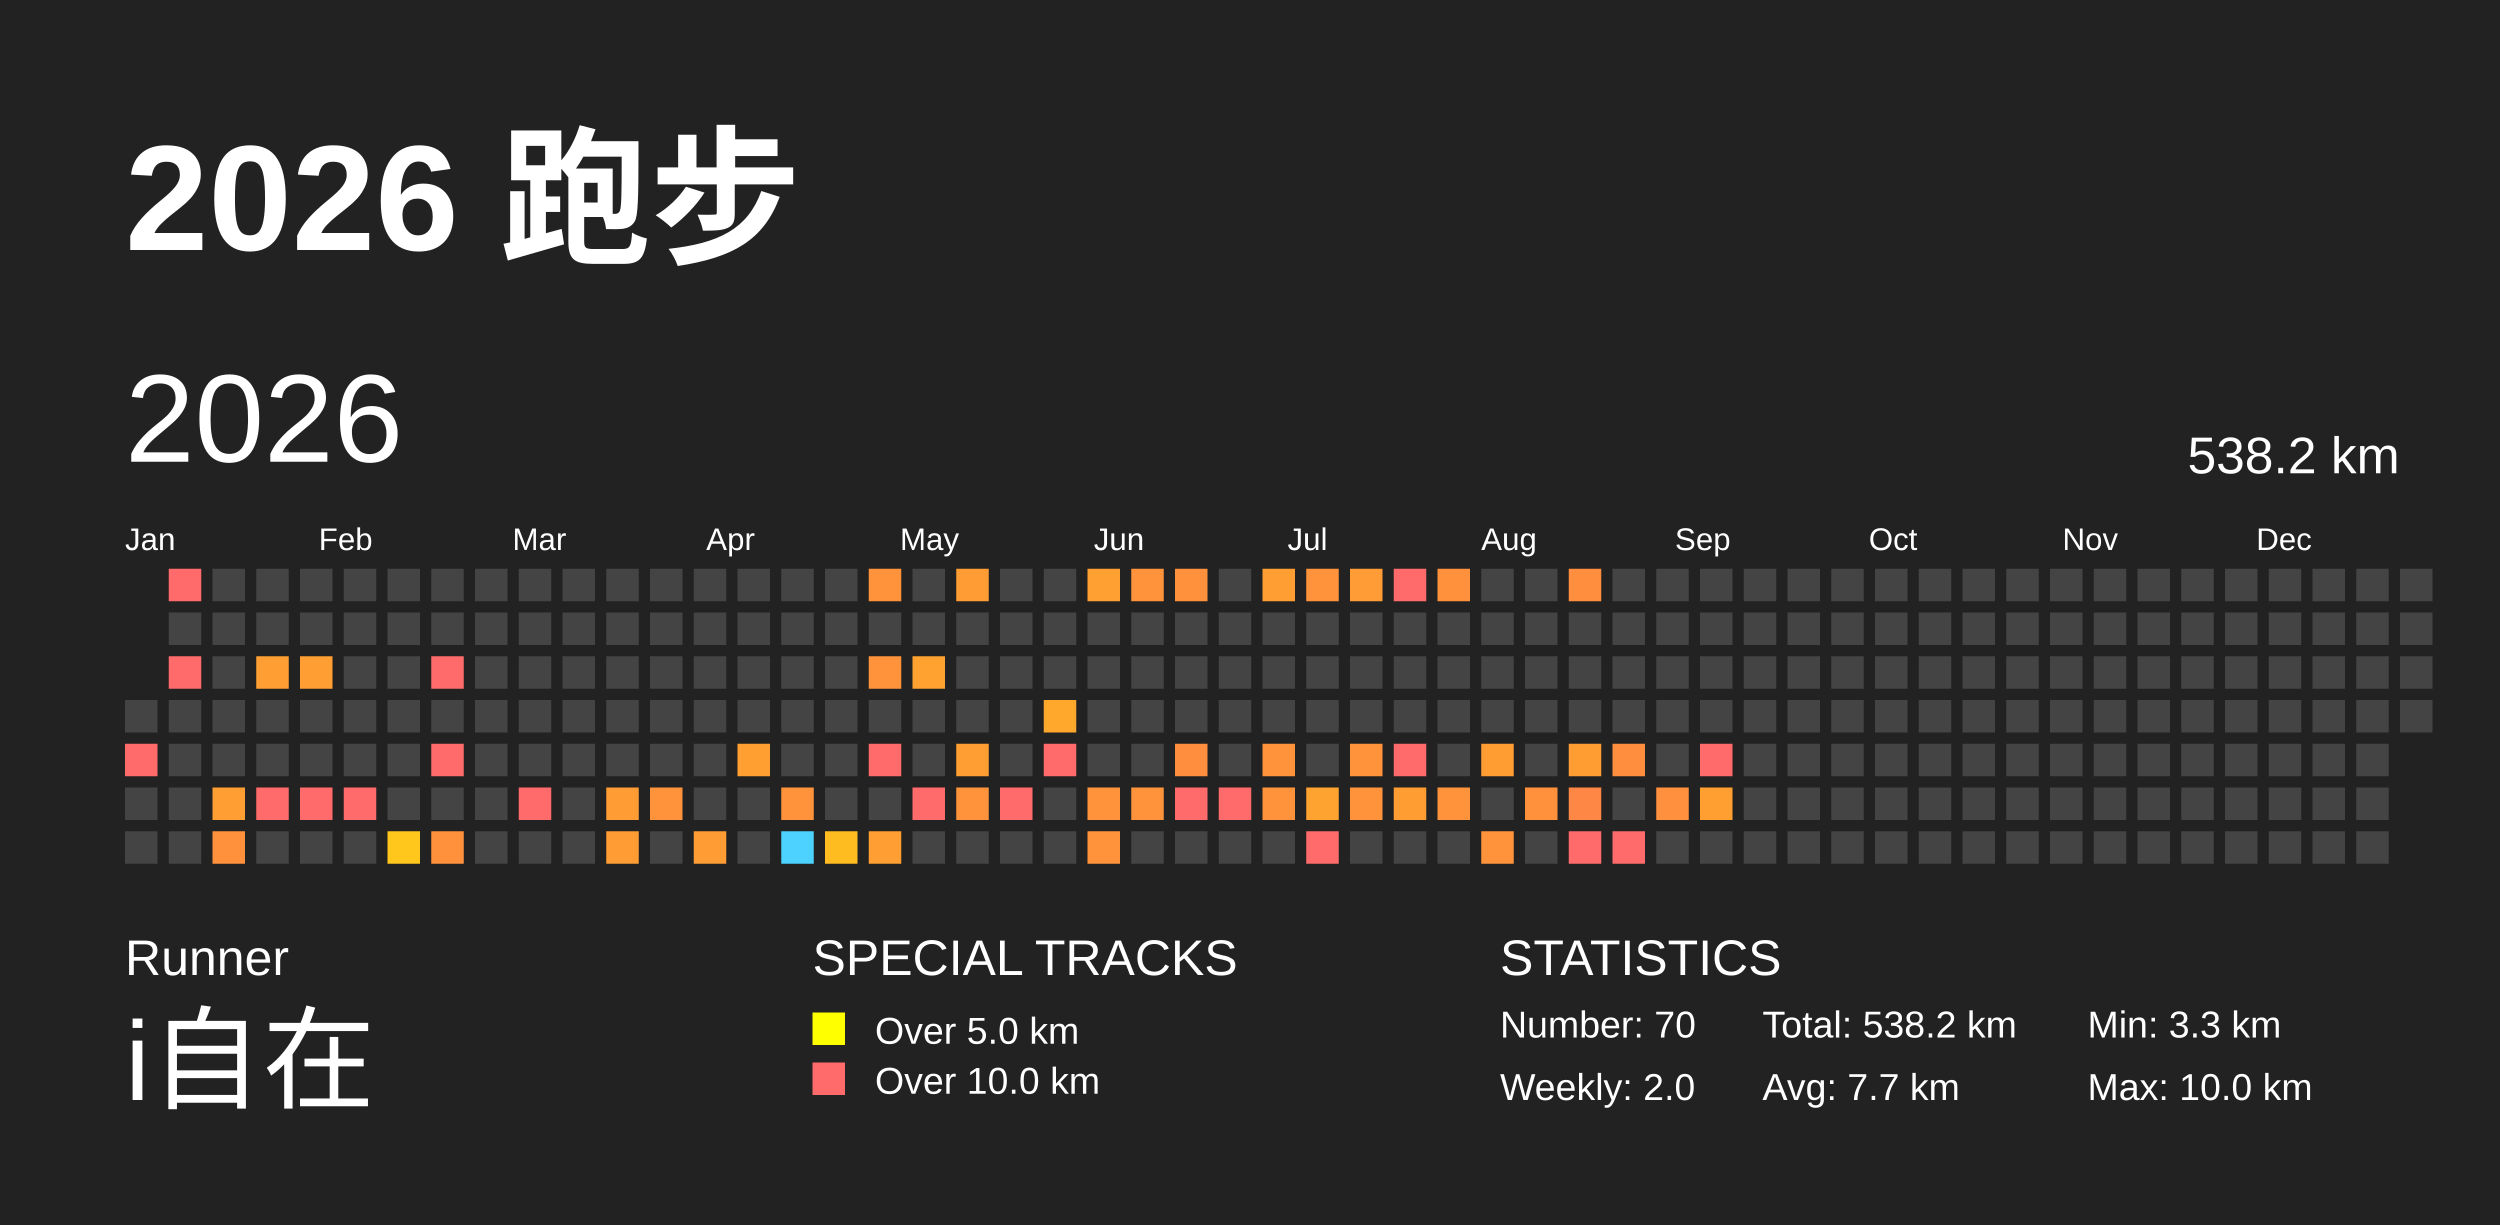
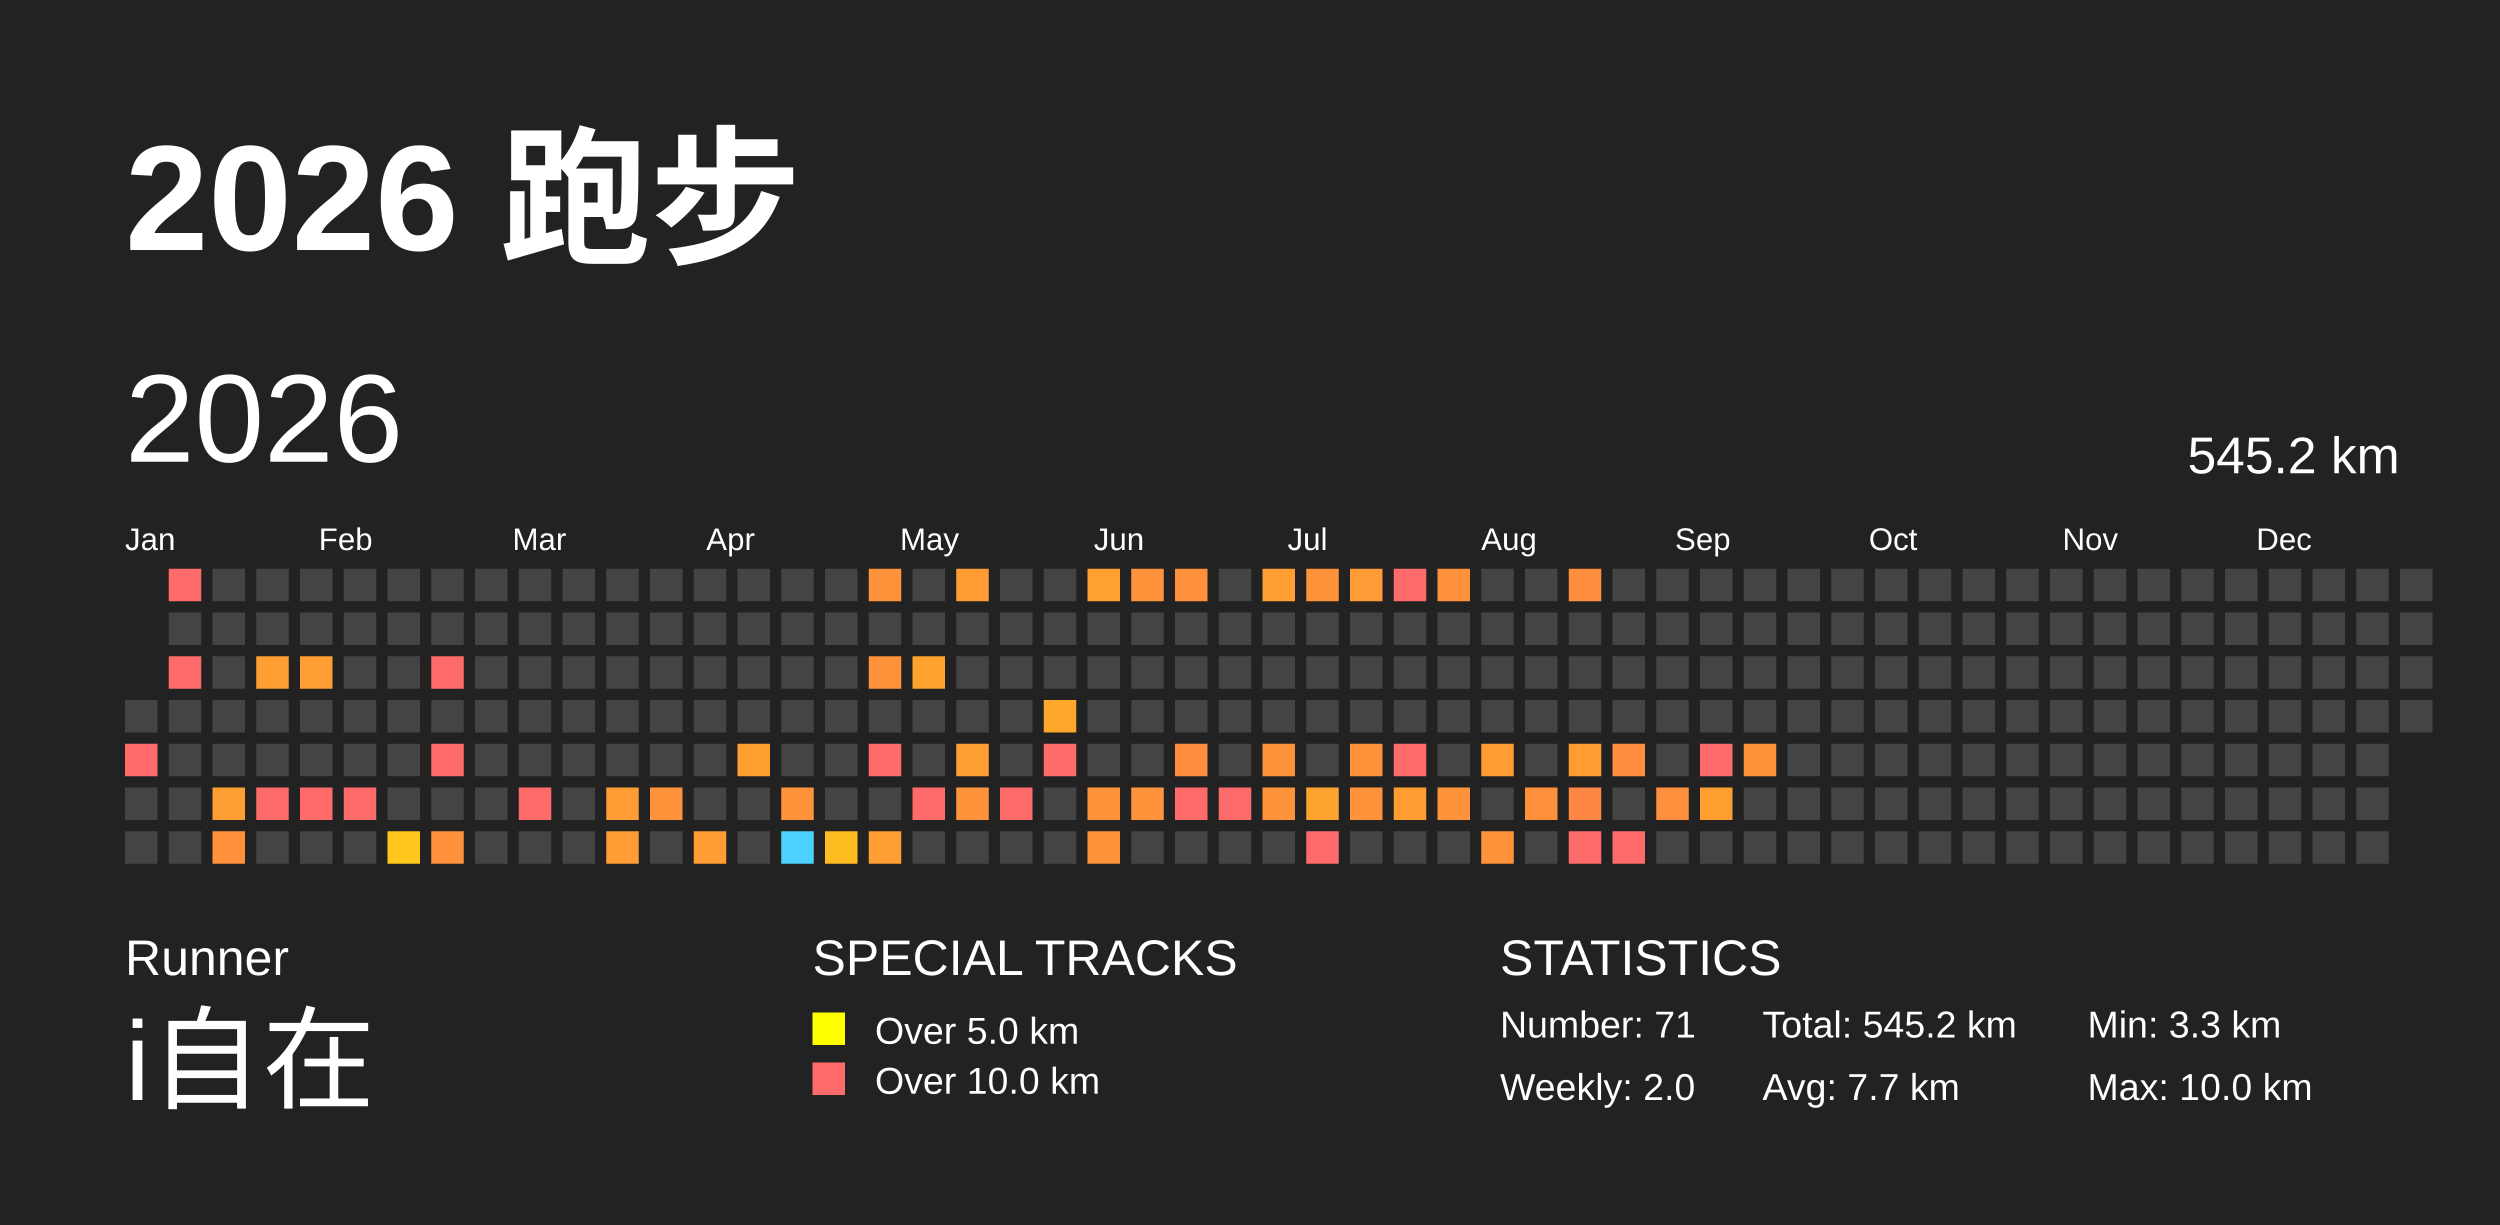
<svg xmlns="http://www.w3.org/2000/svg" baseProfile="full" height="98mm" version="1.1" viewBox="0,0,200,98" width="200mm">
  <defs />
  <rect fill="#222222" height="98" width="200" x="0" y="0" />
  <text fill="#FFFFFF" style="font-size:12px; font-family:Arial; font-weight:bold;" x="10" y="20">2026 跑步</text>
  <text fill="#FFFFFF" style="font-size:4px; font-family:Arial" x="10" y="78">Runner</text>
  <text fill="#FFFFFF" style="font-size:9px; font-family:Arial" x="10" y="88">i自在</text>
  <text fill="#FFFFFF" style="font-size:4px; font-family:Arial" x="65" y="78">SPECIAL TRACKS</text>
  <rect fill="#FFFF00" height="2.6" width="2.6" x="65" y="81" />
  <text fill="#FFFFFF" style="font-size:3px; font-family:Arial" x="70" y="83.5">Over 5.0 km</text>
  <rect fill="#FF6B6B" height="2.6" width="2.6" x="65" y="85" />
  <text fill="#FFFFFF" style="font-size:3px; font-family:Arial" x="70" y="87.5">Over 10.0 km</text>
  <text fill="#FFFFFF" style="font-size:4px; font-family:Arial" x="120" y="78">STATISTICS</text>
-   <text fill="#FFFFFF" style="font-size:3px; font-family:Arial" x="120" y="83">Number: 70</text>
+   <text fill="#FFFFFF" style="font-size:3px; font-family:Arial" x="120" y="83">Number: 71</text>
  <text fill="#FFFFFF" style="font-size:3px; font-family:Arial" x="120" y="88">Weekly: 2.0</text>
-   <text fill="#FFFFFF" style="font-size:3px; font-family:Arial" x="141" y="83">Total: 538.2 km</text>
+   <text fill="#FFFFFF" style="font-size:3px; font-family:Arial" x="141" y="83">Total: 545.2 km</text>
  <text fill="#FFFFFF" style="font-size:3px; font-family:Arial" x="141" y="88">Avg: 7.7 km</text>
  <text fill="#FFFFFF" style="font-size:3px; font-family:Arial" x="167" y="83">Min: 3.3 km</text>
  <text fill="#FFFFFF" style="font-size:3px; font-family:Arial" x="167" y="88">Max: 10.0 km</text>
  <text dominant-baseline="hanging" fill="#FFFFFF" style="font-size:10.0px; font-family:Arial;" x="10" y="30">2026</text>
-   <text dominant-baseline="hanging" fill="#FFFFFF" style="font-size:4.125px; font-family:Arial;" x="175" y="35">538.2 km</text>
+   <text dominant-baseline="hanging" fill="#FFFFFF" style="font-size:4.125px; font-family:Arial;" x="175" y="35">545.2 km</text>
  <text fill="#FFFFFF" style="font-size:2.5px; font-family:Arial" x="10.0" y="44">Jan</text>
  <text fill="#FFFFFF" style="font-size:2.5px; font-family:Arial" x="25.5" y="44">Feb</text>
  <text fill="#FFFFFF" style="font-size:2.5px; font-family:Arial" x="41.0" y="44">Mar</text>
  <text fill="#FFFFFF" style="font-size:2.5px; font-family:Arial" x="56.5" y="44">Apr</text>
  <text fill="#FFFFFF" style="font-size:2.5px; font-family:Arial" x="72.0" y="44">May</text>
  <text fill="#FFFFFF" style="font-size:2.5px; font-family:Arial" x="87.5" y="44">Jun</text>
  <text fill="#FFFFFF" style="font-size:2.5px; font-family:Arial" x="103.0" y="44">Jul</text>
  <text fill="#FFFFFF" style="font-size:2.5px; font-family:Arial" x="118.5" y="44">Aug</text>
  <text fill="#FFFFFF" style="font-size:2.5px; font-family:Arial" x="134.0" y="44">Sep</text>
  <text fill="#FFFFFF" style="font-size:2.5px; font-family:Arial" x="149.5" y="44">Oct</text>
  <text fill="#FFFFFF" style="font-size:2.5px; font-family:Arial" x="165.0" y="44">Nov</text>
  <text fill="#FFFFFF" style="font-size:2.5px; font-family:Arial" x="180.5" y="44">Dec</text>
  <rect fill="#444444" height="2.6" width="2.6" x="10.0" y="56.0" />
  <rect fill="#FF6B6B" height="2.6" width="2.6" x="10.0" y="59.5" />
  <rect fill="#444444" height="2.6" width="2.6" x="10.0" y="63.0" />
  <rect fill="#444444" height="2.6" width="2.6" x="10.0" y="66.5" />
  <rect fill="#FF6B6B" height="2.6" width="2.6" x="13.5" y="45.5" />
  <rect fill="#444444" height="2.6" width="2.6" x="13.5" y="49.0" />
  <rect fill="#FF6B6B" height="2.6" width="2.6" x="13.5" y="52.5" />
  <rect fill="#444444" height="2.6" width="2.6" x="13.5" y="56.0" />
  <rect fill="#444444" height="2.6" width="2.6" x="13.5" y="59.5" />
  <rect fill="#444444" height="2.6" width="2.6" x="13.5" y="63.0" />
  <rect fill="#444444" height="2.6" width="2.6" x="13.5" y="66.5" />
  <rect fill="#444444" height="2.6" width="2.6" x="17.0" y="45.5" />
  <rect fill="#444444" height="2.6" width="2.6" x="17.0" y="49.0" />
  <rect fill="#444444" height="2.6" width="2.6" x="17.0" y="52.5" />
  <rect fill="#444444" height="2.6" width="2.6" x="17.0" y="56.0" />
  <rect fill="#444444" height="2.6" width="2.6" x="17.0" y="59.5" />
  <rect fill="#ff9e33" height="2.6" width="2.6" x="17.0" y="63.0" />
  <rect fill="#ff913d" height="2.6" width="2.6" x="17.0" y="66.5" />
  <rect fill="#444444" height="2.6" width="2.6" x="20.5" y="45.5" />
  <rect fill="#444444" height="2.6" width="2.6" x="20.5" y="49.0" />
  <rect fill="#ff9e33" height="2.6" width="2.6" x="20.5" y="52.5" />
  <rect fill="#444444" height="2.6" width="2.6" x="20.5" y="56.0" />
  <rect fill="#444444" height="2.6" width="2.6" x="20.5" y="59.5" />
  <rect fill="#FF6B6B" height="2.6" width="2.6" x="20.5" y="63.0" />
  <rect fill="#444444" height="2.6" width="2.6" x="20.5" y="66.5" />
  <rect fill="#444444" height="2.6" width="2.6" x="24.0" y="45.5" />
  <rect fill="#444444" height="2.6" width="2.6" x="24.0" y="49.0" />
  <rect fill="#ff9e33" height="2.6" width="2.6" x="24.0" y="52.5" />
  <rect fill="#444444" height="2.6" width="2.6" x="24.0" y="56.0" />
  <rect fill="#444444" height="2.6" width="2.6" x="24.0" y="59.5" />
  <rect fill="#FF6B6B" height="2.6" width="2.6" x="24.0" y="63.0" />
  <rect fill="#444444" height="2.6" width="2.6" x="24.0" y="66.5" />
  <rect fill="#444444" height="2.6" width="2.6" x="27.5" y="45.5" />
  <rect fill="#444444" height="2.6" width="2.6" x="27.5" y="49.0" />
  <rect fill="#444444" height="2.6" width="2.6" x="27.5" y="52.5" />
  <rect fill="#444444" height="2.6" width="2.6" x="27.5" y="56.0" />
  <rect fill="#444444" height="2.6" width="2.6" x="27.5" y="59.5" />
  <rect fill="#FF6B6B" height="2.6" width="2.6" x="27.5" y="63.0" />
  <rect fill="#444444" height="2.6" width="2.6" x="27.5" y="66.5" />
  <rect fill="#444444" height="2.6" width="2.6" x="31.0" y="45.5" />
  <rect fill="#444444" height="2.6" width="2.6" x="31.0" y="49.0" />
  <rect fill="#444444" height="2.6" width="2.6" x="31.0" y="52.5" />
  <rect fill="#444444" height="2.6" width="2.6" x="31.0" y="56.0" />
  <rect fill="#444444" height="2.6" width="2.6" x="31.0" y="59.5" />
  <rect fill="#444444" height="2.6" width="2.6" x="31.0" y="63.0" />
  <rect fill="#ffc61b" height="2.6" width="2.6" x="31.0" y="66.5" />
  <rect fill="#444444" height="2.6" width="2.6" x="34.5" y="45.5" />
  <rect fill="#444444" height="2.6" width="2.6" x="34.5" y="49.0" />
  <rect fill="#FF6B6B" height="2.6" width="2.6" x="34.5" y="52.5" />
  <rect fill="#444444" height="2.6" width="2.6" x="34.5" y="56.0" />
  <rect fill="#FF6B6B" height="2.6" width="2.6" x="34.5" y="59.5" />
  <rect fill="#444444" height="2.6" width="2.6" x="34.5" y="63.0" />
  <rect fill="#ff913d" height="2.6" width="2.6" x="34.5" y="66.5" />
  <rect fill="#444444" height="2.6" width="2.6" x="38.0" y="45.5" />
  <rect fill="#444444" height="2.6" width="2.6" x="38.0" y="49.0" />
  <rect fill="#444444" height="2.6" width="2.6" x="38.0" y="52.5" />
  <rect fill="#444444" height="2.6" width="2.6" x="38.0" y="56.0" />
  <rect fill="#444444" height="2.6" width="2.6" x="38.0" y="59.5" />
  <rect fill="#444444" height="2.6" width="2.6" x="38.0" y="63.0" />
  <rect fill="#444444" height="2.6" width="2.6" x="38.0" y="66.5" />
  <rect fill="#444444" height="2.6" width="2.6" x="41.5" y="45.5" />
  <rect fill="#444444" height="2.6" width="2.6" x="41.5" y="49.0" />
  <rect fill="#444444" height="2.6" width="2.6" x="41.5" y="52.5" />
  <rect fill="#444444" height="2.6" width="2.6" x="41.5" y="56.0" />
  <rect fill="#444444" height="2.6" width="2.6" x="41.5" y="59.5" />
  <rect fill="#FF6B6B" height="2.6" width="2.6" x="41.5" y="63.0" />
  <rect fill="#444444" height="2.6" width="2.6" x="41.5" y="66.5" />
  <rect fill="#444444" height="2.6" width="2.6" x="45.0" y="45.5" />
  <rect fill="#444444" height="2.6" width="2.6" x="45.0" y="49.0" />
  <rect fill="#444444" height="2.6" width="2.6" x="45.0" y="52.5" />
  <rect fill="#444444" height="2.6" width="2.6" x="45.0" y="56.0" />
  <rect fill="#444444" height="2.6" width="2.6" x="45.0" y="59.5" />
  <rect fill="#444444" height="2.6" width="2.6" x="45.0" y="63.0" />
  <rect fill="#444444" height="2.6" width="2.6" x="45.0" y="66.5" />
  <rect fill="#444444" height="2.6" width="2.6" x="48.5" y="45.5" />
  <rect fill="#444444" height="2.6" width="2.6" x="48.5" y="49.0" />
  <rect fill="#444444" height="2.6" width="2.6" x="48.5" y="52.5" />
  <rect fill="#444444" height="2.6" width="2.6" x="48.5" y="56.0" />
  <rect fill="#444444" height="2.6" width="2.6" x="48.5" y="59.5" />
  <rect fill="#ff9c34" height="2.6" width="2.6" x="48.5" y="63.0" />
  <rect fill="#ff9d34" height="2.6" width="2.6" x="48.5" y="66.5" />
  <rect fill="#444444" height="2.6" width="2.6" x="52.0" y="45.5" />
  <rect fill="#444444" height="2.6" width="2.6" x="52.0" y="49.0" />
  <rect fill="#444444" height="2.6" width="2.6" x="52.0" y="52.5" />
  <rect fill="#444444" height="2.6" width="2.6" x="52.0" y="56.0" />
  <rect fill="#444444" height="2.6" width="2.6" x="52.0" y="59.5" />
  <rect fill="#ff933b" height="2.6" width="2.6" x="52.0" y="63.0" />
  <rect fill="#444444" height="2.6" width="2.6" x="52.0" y="66.5" />
  <rect fill="#444444" height="2.6" width="2.6" x="55.5" y="45.5" />
  <rect fill="#444444" height="2.6" width="2.6" x="55.5" y="49.0" />
  <rect fill="#444444" height="2.6" width="2.6" x="55.5" y="52.5" />
  <rect fill="#444444" height="2.6" width="2.6" x="55.5" y="56.0" />
  <rect fill="#444444" height="2.6" width="2.6" x="55.5" y="59.5" />
  <rect fill="#444444" height="2.6" width="2.6" x="55.5" y="63.0" />
  <rect fill="#ff9c34" height="2.6" width="2.6" x="55.5" y="66.5" />
  <rect fill="#444444" height="2.6" width="2.6" x="59.0" y="45.5" />
  <rect fill="#444444" height="2.6" width="2.6" x="59.0" y="49.0" />
  <rect fill="#444444" height="2.6" width="2.6" x="59.0" y="52.5" />
  <rect fill="#444444" height="2.6" width="2.6" x="59.0" y="56.0" />
  <rect fill="#ff9f32" height="2.6" width="2.6" x="59.0" y="59.5" />
  <rect fill="#444444" height="2.6" width="2.6" x="59.0" y="63.0" />
  <rect fill="#444444" height="2.6" width="2.6" x="59.0" y="66.5" />
  <rect fill="#444444" height="2.6" width="2.6" x="62.5" y="45.5" />
  <rect fill="#444444" height="2.6" width="2.6" x="62.5" y="49.0" />
  <rect fill="#444444" height="2.6" width="2.6" x="62.5" y="52.5" />
  <rect fill="#444444" height="2.6" width="2.6" x="62.5" y="56.0" />
  <rect fill="#444444" height="2.6" width="2.6" x="62.5" y="59.5" />
  <rect fill="#ff933b" height="2.6" width="2.6" x="62.5" y="63.0" />
  <rect fill="#4dd2ff" height="2.6" width="2.6" x="62.5" y="66.5" />
  <rect fill="#444444" height="2.6" width="2.6" x="66.0" y="45.5" />
  <rect fill="#444444" height="2.6" width="2.6" x="66.0" y="49.0" />
  <rect fill="#444444" height="2.6" width="2.6" x="66.0" y="52.5" />
  <rect fill="#444444" height="2.6" width="2.6" x="66.0" y="56.0" />
  <rect fill="#444444" height="2.6" width="2.6" x="66.0" y="59.5" />
  <rect fill="#444444" height="2.6" width="2.6" x="66.0" y="63.0" />
  <rect fill="#ffbc20" height="2.6" width="2.6" x="66.0" y="66.5" />
  <rect fill="#ff933b" height="2.6" width="2.6" x="69.5" y="45.5" />
  <rect fill="#444444" height="2.6" width="2.6" x="69.5" y="49.0" />
  <rect fill="#ff933b" height="2.6" width="2.6" x="69.5" y="52.5" />
  <rect fill="#444444" height="2.6" width="2.6" x="69.5" y="56.0" />
  <rect fill="#FF6B6B" height="2.6" width="2.6" x="69.5" y="59.5" />
  <rect fill="#444444" height="2.6" width="2.6" x="69.5" y="63.0" />
  <rect fill="#ff9e33" height="2.6" width="2.6" x="69.5" y="66.5" />
  <rect fill="#444444" height="2.6" width="2.6" x="73.0" y="45.5" />
  <rect fill="#444444" height="2.6" width="2.6" x="73.0" y="49.0" />
  <rect fill="#ffa230" height="2.6" width="2.6" x="73.0" y="52.5" />
  <rect fill="#444444" height="2.6" width="2.6" x="73.0" y="56.0" />
  <rect fill="#444444" height="2.6" width="2.6" x="73.0" y="59.5" />
  <rect fill="#FF6B6B" height="2.6" width="2.6" x="73.0" y="63.0" />
  <rect fill="#444444" height="2.6" width="2.6" x="73.0" y="66.5" />
  <rect fill="#ff9d34" height="2.6" width="2.6" x="76.5" y="45.5" />
  <rect fill="#444444" height="2.6" width="2.6" x="76.5" y="49.0" />
  <rect fill="#444444" height="2.6" width="2.6" x="76.5" y="52.5" />
  <rect fill="#444444" height="2.6" width="2.6" x="76.5" y="56.0" />
  <rect fill="#ff9e33" height="2.6" width="2.6" x="76.5" y="59.5" />
  <rect fill="#ff933b" height="2.6" width="2.6" x="76.5" y="63.0" />
  <rect fill="#444444" height="2.6" width="2.6" x="76.5" y="66.5" />
  <rect fill="#444444" height="2.6" width="2.6" x="80.0" y="45.5" />
  <rect fill="#444444" height="2.6" width="2.6" x="80.0" y="49.0" />
  <rect fill="#444444" height="2.6" width="2.6" x="80.0" y="52.5" />
  <rect fill="#444444" height="2.6" width="2.6" x="80.0" y="56.0" />
  <rect fill="#444444" height="2.6" width="2.6" x="80.0" y="59.5" />
  <rect fill="#FF6B6B" height="2.6" width="2.6" x="80.0" y="63.0" />
  <rect fill="#444444" height="2.6" width="2.6" x="80.0" y="66.5" />
  <rect fill="#444444" height="2.6" width="2.6" x="83.5" y="45.5" />
  <rect fill="#444444" height="2.6" width="2.6" x="83.5" y="49.0" />
  <rect fill="#444444" height="2.6" width="2.6" x="83.5" y="52.5" />
  <rect fill="#ffa82c" height="2.6" width="2.6" x="83.5" y="56.0" />
  <rect fill="#FF6B6B" height="2.6" width="2.6" x="83.5" y="59.5" />
  <rect fill="#444444" height="2.6" width="2.6" x="83.5" y="63.0" />
  <rect fill="#444444" height="2.6" width="2.6" x="83.5" y="66.5" />
  <rect fill="#ffa032" height="2.6" width="2.6" x="87.0" y="45.5" />
  <rect fill="#444444" height="2.6" width="2.6" x="87.0" y="49.0" />
  <rect fill="#444444" height="2.6" width="2.6" x="87.0" y="52.5" />
  <rect fill="#444444" height="2.6" width="2.6" x="87.0" y="56.0" />
  <rect fill="#444444" height="2.6" width="2.6" x="87.0" y="59.5" />
  <rect fill="#ff933b" height="2.6" width="2.6" x="87.0" y="63.0" />
  <rect fill="#ff933b" height="2.6" width="2.6" x="87.0" y="66.5" />
  <rect fill="#ff933b" height="2.6" width="2.6" x="90.5" y="45.5" />
  <rect fill="#444444" height="2.6" width="2.6" x="90.5" y="49.0" />
  <rect fill="#444444" height="2.6" width="2.6" x="90.5" y="52.5" />
  <rect fill="#444444" height="2.6" width="2.6" x="90.5" y="56.0" />
  <rect fill="#444444" height="2.6" width="2.6" x="90.5" y="59.5" />
  <rect fill="#ff933b" height="2.6" width="2.6" x="90.5" y="63.0" />
  <rect fill="#444444" height="2.6" width="2.6" x="90.5" y="66.5" />
  <rect fill="#ff913c" height="2.6" width="2.6" x="94.0" y="45.5" />
  <rect fill="#444444" height="2.6" width="2.6" x="94.0" y="49.0" />
  <rect fill="#444444" height="2.6" width="2.6" x="94.0" y="52.5" />
  <rect fill="#444444" height="2.6" width="2.6" x="94.0" y="56.0" />
  <rect fill="#ff8f3e" height="2.6" width="2.6" x="94.0" y="59.5" />
  <rect fill="#FF6B6B" height="2.6" width="2.6" x="94.0" y="63.0" />
  <rect fill="#444444" height="2.6" width="2.6" x="94.0" y="66.5" />
  <rect fill="#444444" height="2.6" width="2.6" x="97.5" y="45.5" />
  <rect fill="#444444" height="2.6" width="2.6" x="97.5" y="49.0" />
  <rect fill="#444444" height="2.6" width="2.6" x="97.5" y="52.5" />
  <rect fill="#444444" height="2.6" width="2.6" x="97.5" y="56.0" />
  <rect fill="#444444" height="2.6" width="2.6" x="97.5" y="59.5" />
  <rect fill="#FF6B6B" height="2.6" width="2.6" x="97.5" y="63.0" />
  <rect fill="#444444" height="2.6" width="2.6" x="97.5" y="66.5" />
  <rect fill="#ff9e33" height="2.6" width="2.6" x="101.0" y="45.5" />
  <rect fill="#444444" height="2.6" width="2.6" x="101.0" y="49.0" />
  <rect fill="#444444" height="2.6" width="2.6" x="101.0" y="52.5" />
  <rect fill="#444444" height="2.6" width="2.6" x="101.0" y="56.0" />
  <rect fill="#ff933b" height="2.6" width="2.6" x="101.0" y="59.5" />
  <rect fill="#ff933b" height="2.6" width="2.6" x="101.0" y="63.0" />
  <rect fill="#444444" height="2.6" width="2.6" x="101.0" y="66.5" />
  <rect fill="#ff933b" height="2.6" width="2.6" x="104.5" y="45.5" />
  <rect fill="#444444" height="2.6" width="2.6" x="104.5" y="49.0" />
  <rect fill="#444444" height="2.6" width="2.6" x="104.5" y="52.5" />
  <rect fill="#444444" height="2.6" width="2.6" x="104.5" y="56.0" />
  <rect fill="#444444" height="2.6" width="2.6" x="104.5" y="59.5" />
  <rect fill="#ffa330" height="2.6" width="2.6" x="104.5" y="63.0" />
  <rect fill="#FF6B6B" height="2.6" width="2.6" x="104.5" y="66.5" />
  <rect fill="#ff9c35" height="2.6" width="2.6" x="108.0" y="45.5" />
  <rect fill="#444444" height="2.6" width="2.6" x="108.0" y="49.0" />
  <rect fill="#444444" height="2.6" width="2.6" x="108.0" y="52.5" />
  <rect fill="#444444" height="2.6" width="2.6" x="108.0" y="56.0" />
  <rect fill="#ff933b" height="2.6" width="2.6" x="108.0" y="59.5" />
  <rect fill="#ff933b" height="2.6" width="2.6" x="108.0" y="63.0" />
  <rect fill="#444444" height="2.6" width="2.6" x="108.0" y="66.5" />
  <rect fill="#FF6B6B" height="2.6" width="2.6" x="111.5" y="45.5" />
  <rect fill="#444444" height="2.6" width="2.6" x="111.5" y="49.0" />
  <rect fill="#444444" height="2.6" width="2.6" x="111.5" y="52.5" />
  <rect fill="#444444" height="2.6" width="2.6" x="111.5" y="56.0" />
  <rect fill="#FF6B6B" height="2.6" width="2.6" x="111.5" y="59.5" />
  <rect fill="#ff9d33" height="2.6" width="2.6" x="111.5" y="63.0" />
  <rect fill="#444444" height="2.6" width="2.6" x="111.5" y="66.5" />
  <rect fill="#ff913c" height="2.6" width="2.6" x="115.0" y="45.5" />
  <rect fill="#444444" height="2.6" width="2.6" x="115.0" y="49.0" />
  <rect fill="#444444" height="2.6" width="2.6" x="115.0" y="52.5" />
  <rect fill="#444444" height="2.6" width="2.6" x="115.0" y="56.0" />
  <rect fill="#444444" height="2.6" width="2.6" x="115.0" y="59.5" />
  <rect fill="#ff933b" height="2.6" width="2.6" x="115.0" y="63.0" />
  <rect fill="#444444" height="2.6" width="2.6" x="115.0" y="66.5" />
  <rect fill="#444444" height="2.6" width="2.6" x="118.5" y="45.5" />
  <rect fill="#444444" height="2.6" width="2.6" x="118.5" y="49.0" />
  <rect fill="#444444" height="2.6" width="2.6" x="118.5" y="52.5" />
  <rect fill="#444444" height="2.6" width="2.6" x="118.5" y="56.0" />
  <rect fill="#ff9d33" height="2.6" width="2.6" x="118.5" y="59.5" />
  <rect fill="#444444" height="2.6" width="2.6" x="118.5" y="63.0" />
  <rect fill="#ff933b" height="2.6" width="2.6" x="118.5" y="66.5" />
  <rect fill="#444444" height="2.6" width="2.6" x="122.0" y="45.5" />
  <rect fill="#444444" height="2.6" width="2.6" x="122.0" y="49.0" />
  <rect fill="#444444" height="2.6" width="2.6" x="122.0" y="52.5" />
  <rect fill="#444444" height="2.6" width="2.6" x="122.0" y="56.0" />
  <rect fill="#444444" height="2.6" width="2.6" x="122.0" y="59.5" />
  <rect fill="#ff913c" height="2.6" width="2.6" x="122.0" y="63.0" />
  <rect fill="#444444" height="2.6" width="2.6" x="122.0" y="66.5" />
  <rect fill="#ff8f3e" height="2.6" width="2.6" x="125.5" y="45.5" />
  <rect fill="#444444" height="2.6" width="2.6" x="125.5" y="49.0" />
  <rect fill="#444444" height="2.6" width="2.6" x="125.5" y="52.5" />
  <rect fill="#444444" height="2.6" width="2.6" x="125.5" y="56.0" />
  <rect fill="#ff9d33" height="2.6" width="2.6" x="125.5" y="59.5" />
  <rect fill="#ff8745" height="2.6" width="2.6" x="125.5" y="63.0" />
  <rect fill="#FF6B6B" height="2.6" width="2.6" x="125.5" y="66.5" />
  <rect fill="#444444" height="2.6" width="2.6" x="129.0" y="45.5" />
  <rect fill="#444444" height="2.6" width="2.6" x="129.0" y="49.0" />
  <rect fill="#444444" height="2.6" width="2.6" x="129.0" y="52.5" />
  <rect fill="#444444" height="2.6" width="2.6" x="129.0" y="56.0" />
  <rect fill="#ff8f3e" height="2.6" width="2.6" x="129.0" y="59.5" />
  <rect fill="#444444" height="2.6" width="2.6" x="129.0" y="63.0" />
  <rect fill="#FF6B6B" height="2.6" width="2.6" x="129.0" y="66.5" />
  <rect fill="#444444" height="2.6" width="2.6" x="132.5" y="45.5" />
  <rect fill="#444444" height="2.6" width="2.6" x="132.5" y="49.0" />
  <rect fill="#444444" height="2.6" width="2.6" x="132.5" y="52.5" />
  <rect fill="#444444" height="2.6" width="2.6" x="132.5" y="56.0" />
  <rect fill="#444444" height="2.6" width="2.6" x="132.5" y="59.5" />
  <rect fill="#ff903d" height="2.6" width="2.6" x="132.5" y="63.0" />
  <rect fill="#444444" height="2.6" width="2.6" x="132.5" y="66.5" />
  <rect fill="#444444" height="2.6" width="2.6" x="136.0" y="45.5" />
  <rect fill="#444444" height="2.6" width="2.6" x="136.0" y="49.0" />
  <rect fill="#444444" height="2.6" width="2.6" x="136.0" y="52.5" />
  <rect fill="#444444" height="2.6" width="2.6" x="136.0" y="56.0" />
  <rect fill="#FF6B6B" height="2.6" width="2.6" x="136.0" y="59.5" />
  <rect fill="#ff9f32" height="2.6" width="2.6" x="136.0" y="63.0" />
  <rect fill="#444444" height="2.6" width="2.6" x="136.0" y="66.5" />
  <rect fill="#444444" height="2.6" width="2.6" x="139.5" y="45.5" />
  <rect fill="#444444" height="2.6" width="2.6" x="139.5" y="49.0" />
  <rect fill="#444444" height="2.6" width="2.6" x="139.5" y="52.5" />
  <rect fill="#444444" height="2.6" width="2.6" x="139.5" y="56.0" />
-   <rect fill="#444444" height="2.6" width="2.6" x="139.5" y="59.5" />
+   <rect fill="#ff933b" height="2.6" width="2.6" x="139.5" y="59.5" />
  <rect fill="#444444" height="2.6" width="2.6" x="139.5" y="63.0" />
  <rect fill="#444444" height="2.6" width="2.6" x="139.5" y="66.5" />
  <rect fill="#444444" height="2.6" width="2.6" x="143.0" y="45.5" />
  <rect fill="#444444" height="2.6" width="2.6" x="143.0" y="49.0" />
  <rect fill="#444444" height="2.6" width="2.6" x="143.0" y="52.5" />
  <rect fill="#444444" height="2.6" width="2.6" x="143.0" y="56.0" />
  <rect fill="#444444" height="2.6" width="2.6" x="143.0" y="59.5" />
  <rect fill="#444444" height="2.6" width="2.6" x="143.0" y="63.0" />
  <rect fill="#444444" height="2.6" width="2.6" x="143.0" y="66.5" />
  <rect fill="#444444" height="2.6" width="2.6" x="146.5" y="45.5" />
  <rect fill="#444444" height="2.6" width="2.6" x="146.5" y="49.0" />
  <rect fill="#444444" height="2.6" width="2.6" x="146.5" y="52.5" />
  <rect fill="#444444" height="2.6" width="2.6" x="146.5" y="56.0" />
  <rect fill="#444444" height="2.6" width="2.6" x="146.5" y="59.5" />
  <rect fill="#444444" height="2.6" width="2.6" x="146.5" y="63.0" />
  <rect fill="#444444" height="2.6" width="2.6" x="146.5" y="66.5" />
  <rect fill="#444444" height="2.6" width="2.6" x="150.0" y="45.5" />
  <rect fill="#444444" height="2.6" width="2.6" x="150.0" y="49.0" />
  <rect fill="#444444" height="2.6" width="2.6" x="150.0" y="52.5" />
  <rect fill="#444444" height="2.6" width="2.6" x="150.0" y="56.0" />
  <rect fill="#444444" height="2.6" width="2.6" x="150.0" y="59.5" />
  <rect fill="#444444" height="2.6" width="2.6" x="150.0" y="63.0" />
  <rect fill="#444444" height="2.6" width="2.6" x="150.0" y="66.5" />
  <rect fill="#444444" height="2.6" width="2.6" x="153.5" y="45.5" />
  <rect fill="#444444" height="2.6" width="2.6" x="153.5" y="49.0" />
  <rect fill="#444444" height="2.6" width="2.6" x="153.5" y="52.5" />
  <rect fill="#444444" height="2.6" width="2.6" x="153.5" y="56.0" />
  <rect fill="#444444" height="2.6" width="2.6" x="153.5" y="59.5" />
  <rect fill="#444444" height="2.6" width="2.6" x="153.5" y="63.0" />
  <rect fill="#444444" height="2.6" width="2.6" x="153.5" y="66.5" />
  <rect fill="#444444" height="2.6" width="2.6" x="157.0" y="45.5" />
  <rect fill="#444444" height="2.6" width="2.6" x="157.0" y="49.0" />
  <rect fill="#444444" height="2.6" width="2.6" x="157.0" y="52.5" />
  <rect fill="#444444" height="2.6" width="2.6" x="157.0" y="56.0" />
  <rect fill="#444444" height="2.6" width="2.6" x="157.0" y="59.5" />
  <rect fill="#444444" height="2.6" width="2.6" x="157.0" y="63.0" />
  <rect fill="#444444" height="2.6" width="2.6" x="157.0" y="66.5" />
  <rect fill="#444444" height="2.6" width="2.6" x="160.5" y="45.5" />
  <rect fill="#444444" height="2.6" width="2.6" x="160.5" y="49.0" />
  <rect fill="#444444" height="2.6" width="2.6" x="160.5" y="52.5" />
  <rect fill="#444444" height="2.6" width="2.6" x="160.5" y="56.0" />
  <rect fill="#444444" height="2.6" width="2.6" x="160.5" y="59.5" />
  <rect fill="#444444" height="2.6" width="2.6" x="160.5" y="63.0" />
  <rect fill="#444444" height="2.6" width="2.6" x="160.5" y="66.5" />
  <rect fill="#444444" height="2.6" width="2.6" x="164.0" y="45.5" />
  <rect fill="#444444" height="2.6" width="2.6" x="164.0" y="49.0" />
  <rect fill="#444444" height="2.6" width="2.6" x="164.0" y="52.5" />
  <rect fill="#444444" height="2.6" width="2.6" x="164.0" y="56.0" />
  <rect fill="#444444" height="2.6" width="2.6" x="164.0" y="59.5" />
  <rect fill="#444444" height="2.6" width="2.6" x="164.0" y="63.0" />
  <rect fill="#444444" height="2.6" width="2.6" x="164.0" y="66.5" />
  <rect fill="#444444" height="2.6" width="2.6" x="167.5" y="45.5" />
  <rect fill="#444444" height="2.6" width="2.6" x="167.5" y="49.0" />
  <rect fill="#444444" height="2.6" width="2.6" x="167.5" y="52.5" />
  <rect fill="#444444" height="2.6" width="2.6" x="167.5" y="56.0" />
  <rect fill="#444444" height="2.6" width="2.6" x="167.5" y="59.5" />
  <rect fill="#444444" height="2.6" width="2.6" x="167.5" y="63.0" />
  <rect fill="#444444" height="2.6" width="2.6" x="167.5" y="66.5" />
  <rect fill="#444444" height="2.6" width="2.6" x="171.0" y="45.5" />
  <rect fill="#444444" height="2.6" width="2.6" x="171.0" y="49.0" />
  <rect fill="#444444" height="2.6" width="2.6" x="171.0" y="52.5" />
  <rect fill="#444444" height="2.6" width="2.6" x="171.0" y="56.0" />
  <rect fill="#444444" height="2.6" width="2.6" x="171.0" y="59.5" />
  <rect fill="#444444" height="2.6" width="2.6" x="171.0" y="63.0" />
  <rect fill="#444444" height="2.6" width="2.6" x="171.0" y="66.5" />
  <rect fill="#444444" height="2.6" width="2.6" x="174.5" y="45.5" />
  <rect fill="#444444" height="2.6" width="2.6" x="174.5" y="49.0" />
  <rect fill="#444444" height="2.6" width="2.6" x="174.5" y="52.5" />
  <rect fill="#444444" height="2.6" width="2.6" x="174.5" y="56.0" />
  <rect fill="#444444" height="2.6" width="2.6" x="174.5" y="59.5" />
  <rect fill="#444444" height="2.6" width="2.6" x="174.5" y="63.0" />
  <rect fill="#444444" height="2.6" width="2.6" x="174.5" y="66.5" />
  <rect fill="#444444" height="2.6" width="2.6" x="178.0" y="45.5" />
  <rect fill="#444444" height="2.6" width="2.6" x="178.0" y="49.0" />
  <rect fill="#444444" height="2.6" width="2.6" x="178.0" y="52.5" />
  <rect fill="#444444" height="2.6" width="2.6" x="178.0" y="56.0" />
  <rect fill="#444444" height="2.6" width="2.6" x="178.0" y="59.5" />
  <rect fill="#444444" height="2.6" width="2.6" x="178.0" y="63.0" />
  <rect fill="#444444" height="2.6" width="2.6" x="178.0" y="66.5" />
  <rect fill="#444444" height="2.6" width="2.6" x="181.5" y="45.5" />
  <rect fill="#444444" height="2.6" width="2.6" x="181.5" y="49.0" />
  <rect fill="#444444" height="2.6" width="2.6" x="181.5" y="52.5" />
  <rect fill="#444444" height="2.6" width="2.6" x="181.5" y="56.0" />
  <rect fill="#444444" height="2.6" width="2.6" x="181.5" y="59.5" />
  <rect fill="#444444" height="2.6" width="2.6" x="181.5" y="63.0" />
  <rect fill="#444444" height="2.6" width="2.6" x="181.5" y="66.5" />
  <rect fill="#444444" height="2.6" width="2.6" x="185.0" y="45.5" />
  <rect fill="#444444" height="2.6" width="2.6" x="185.0" y="49.0" />
  <rect fill="#444444" height="2.6" width="2.6" x="185.0" y="52.5" />
  <rect fill="#444444" height="2.6" width="2.6" x="185.0" y="56.0" />
  <rect fill="#444444" height="2.6" width="2.6" x="185.0" y="59.5" />
  <rect fill="#444444" height="2.6" width="2.6" x="185.0" y="63.0" />
  <rect fill="#444444" height="2.6" width="2.6" x="185.0" y="66.5" />
  <rect fill="#444444" height="2.6" width="2.6" x="188.5" y="45.5" />
  <rect fill="#444444" height="2.6" width="2.6" x="188.5" y="49.0" />
  <rect fill="#444444" height="2.6" width="2.6" x="188.5" y="52.5" />
  <rect fill="#444444" height="2.6" width="2.6" x="188.5" y="56.0" />
  <rect fill="#444444" height="2.6" width="2.6" x="188.5" y="59.5" />
  <rect fill="#444444" height="2.6" width="2.6" x="188.5" y="63.0" />
  <rect fill="#444444" height="2.6" width="2.6" x="188.5" y="66.5" />
  <rect fill="#444444" height="2.6" width="2.6" x="192.0" y="45.5" />
  <rect fill="#444444" height="2.6" width="2.6" x="192.0" y="49.0" />
  <rect fill="#444444" height="2.6" width="2.6" x="192.0" y="52.5" />
  <rect fill="#444444" height="2.6" width="2.6" x="192.0" y="56.0" />
</svg>
